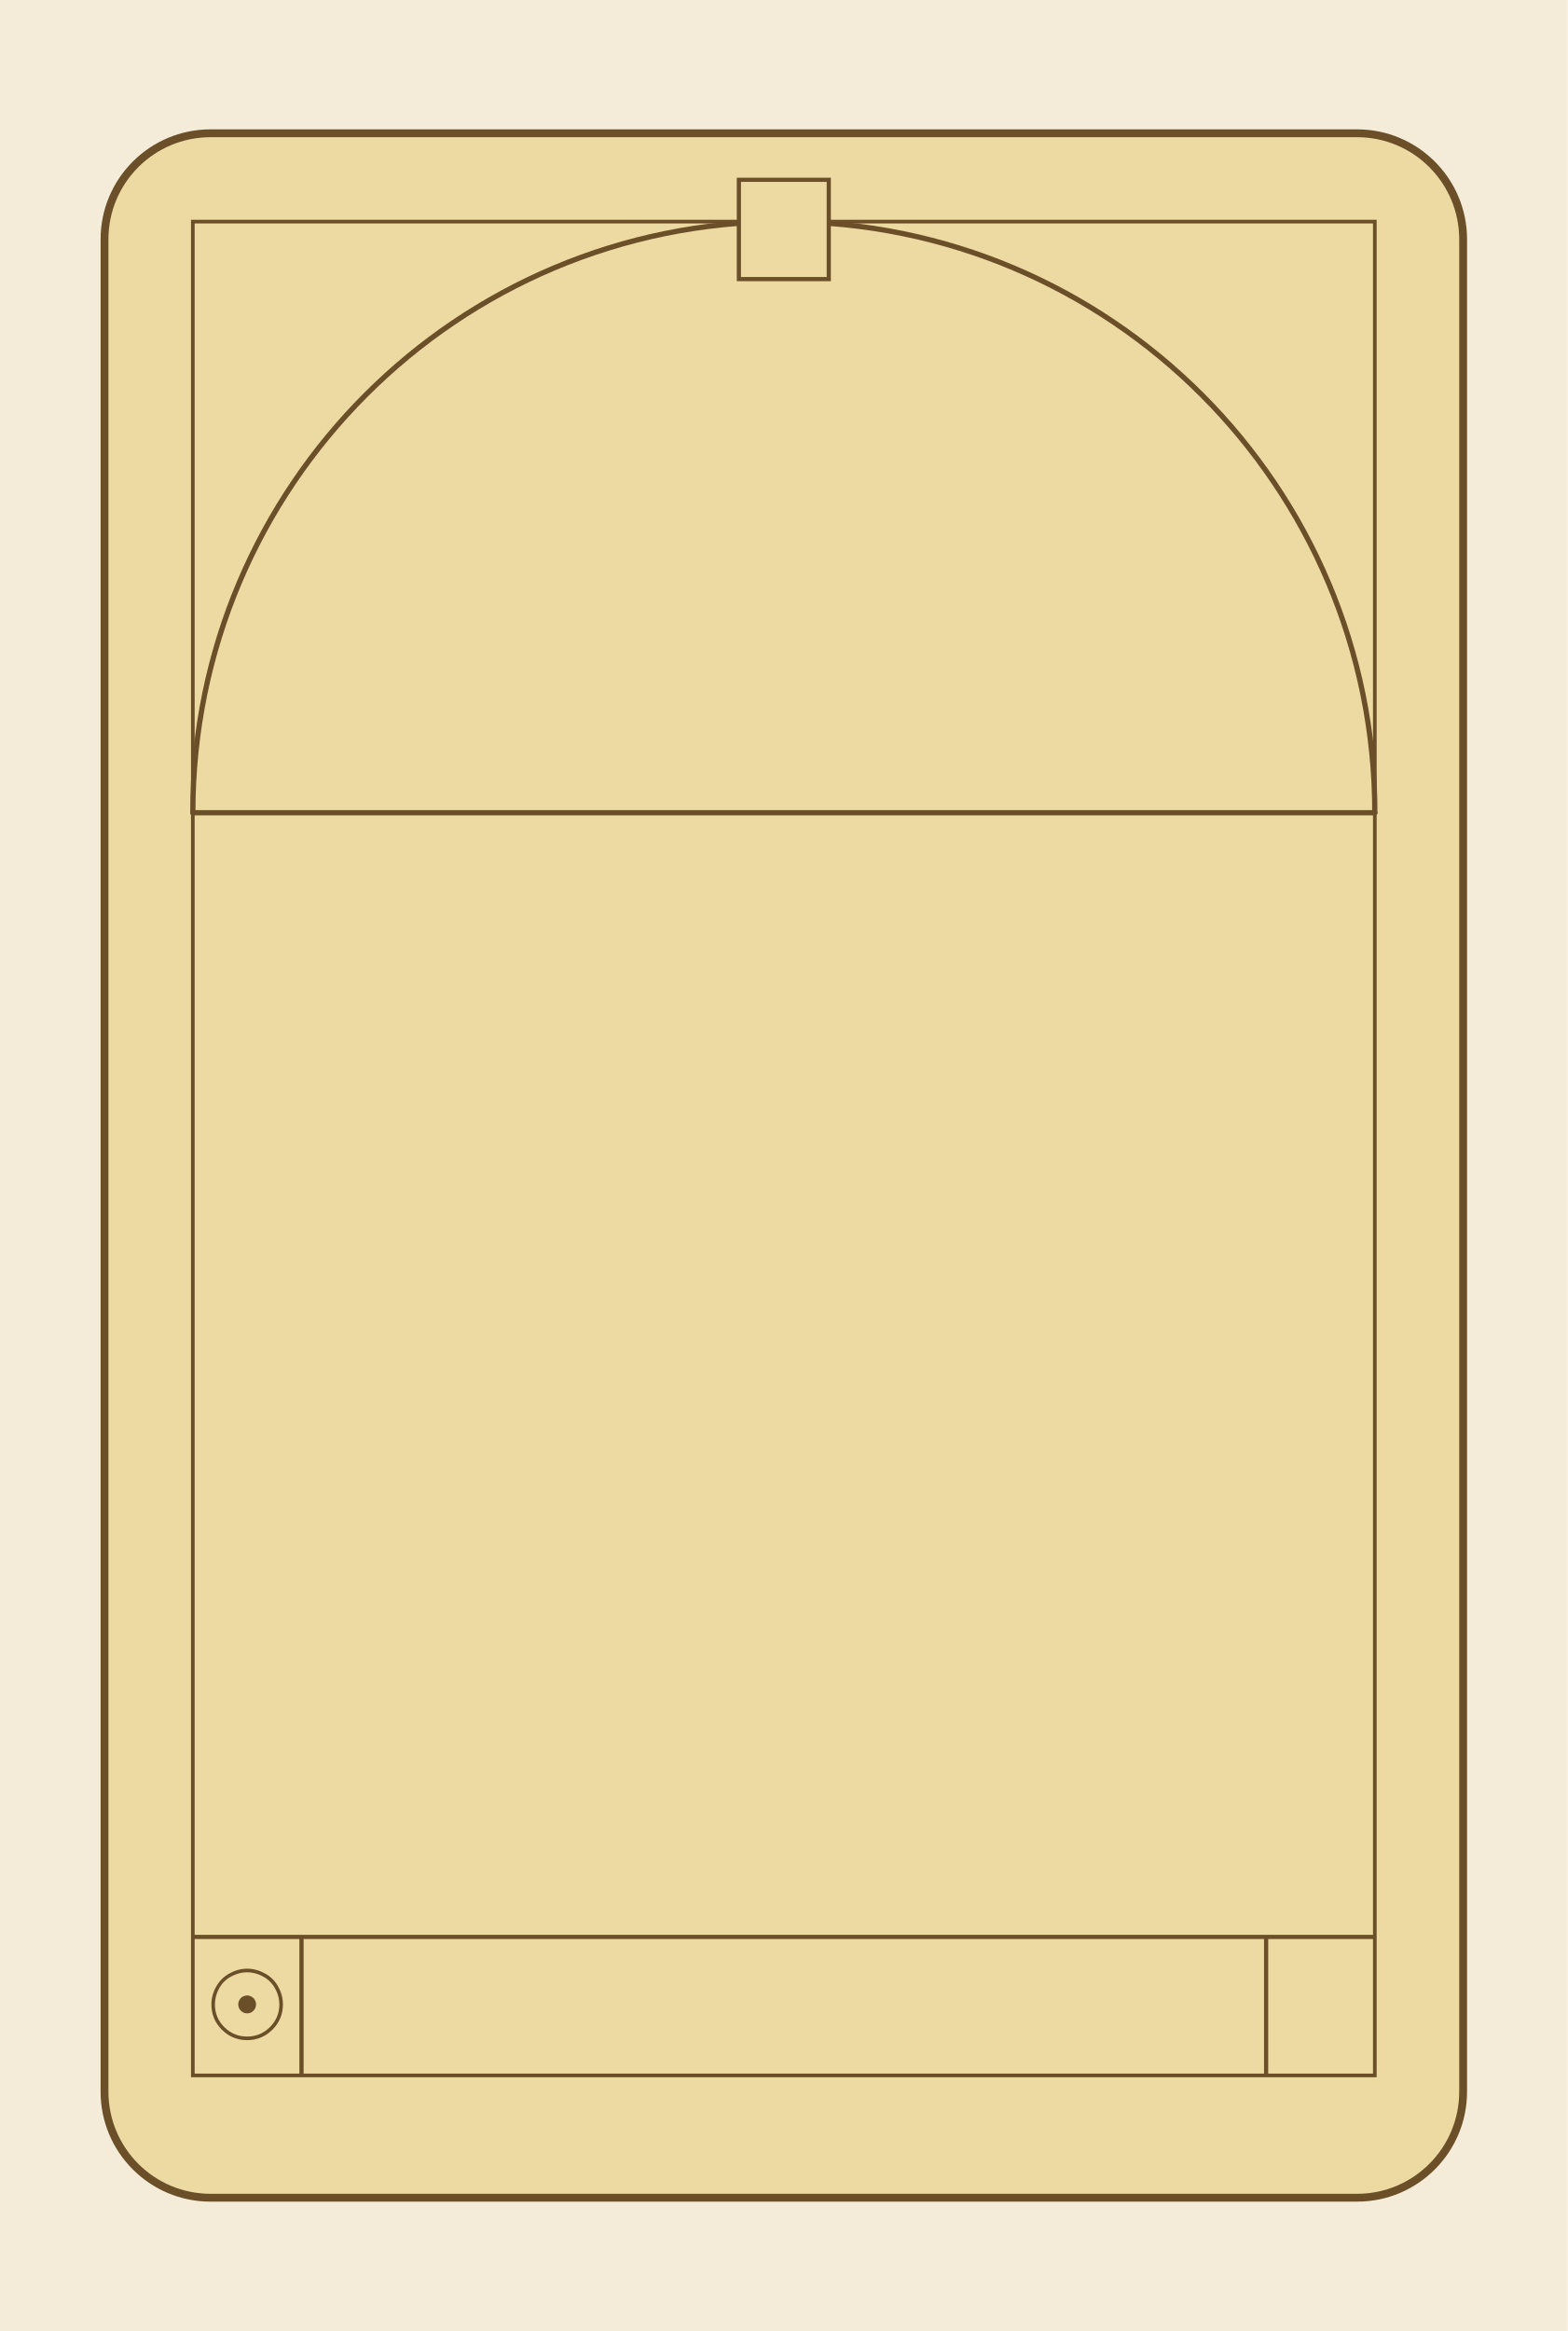
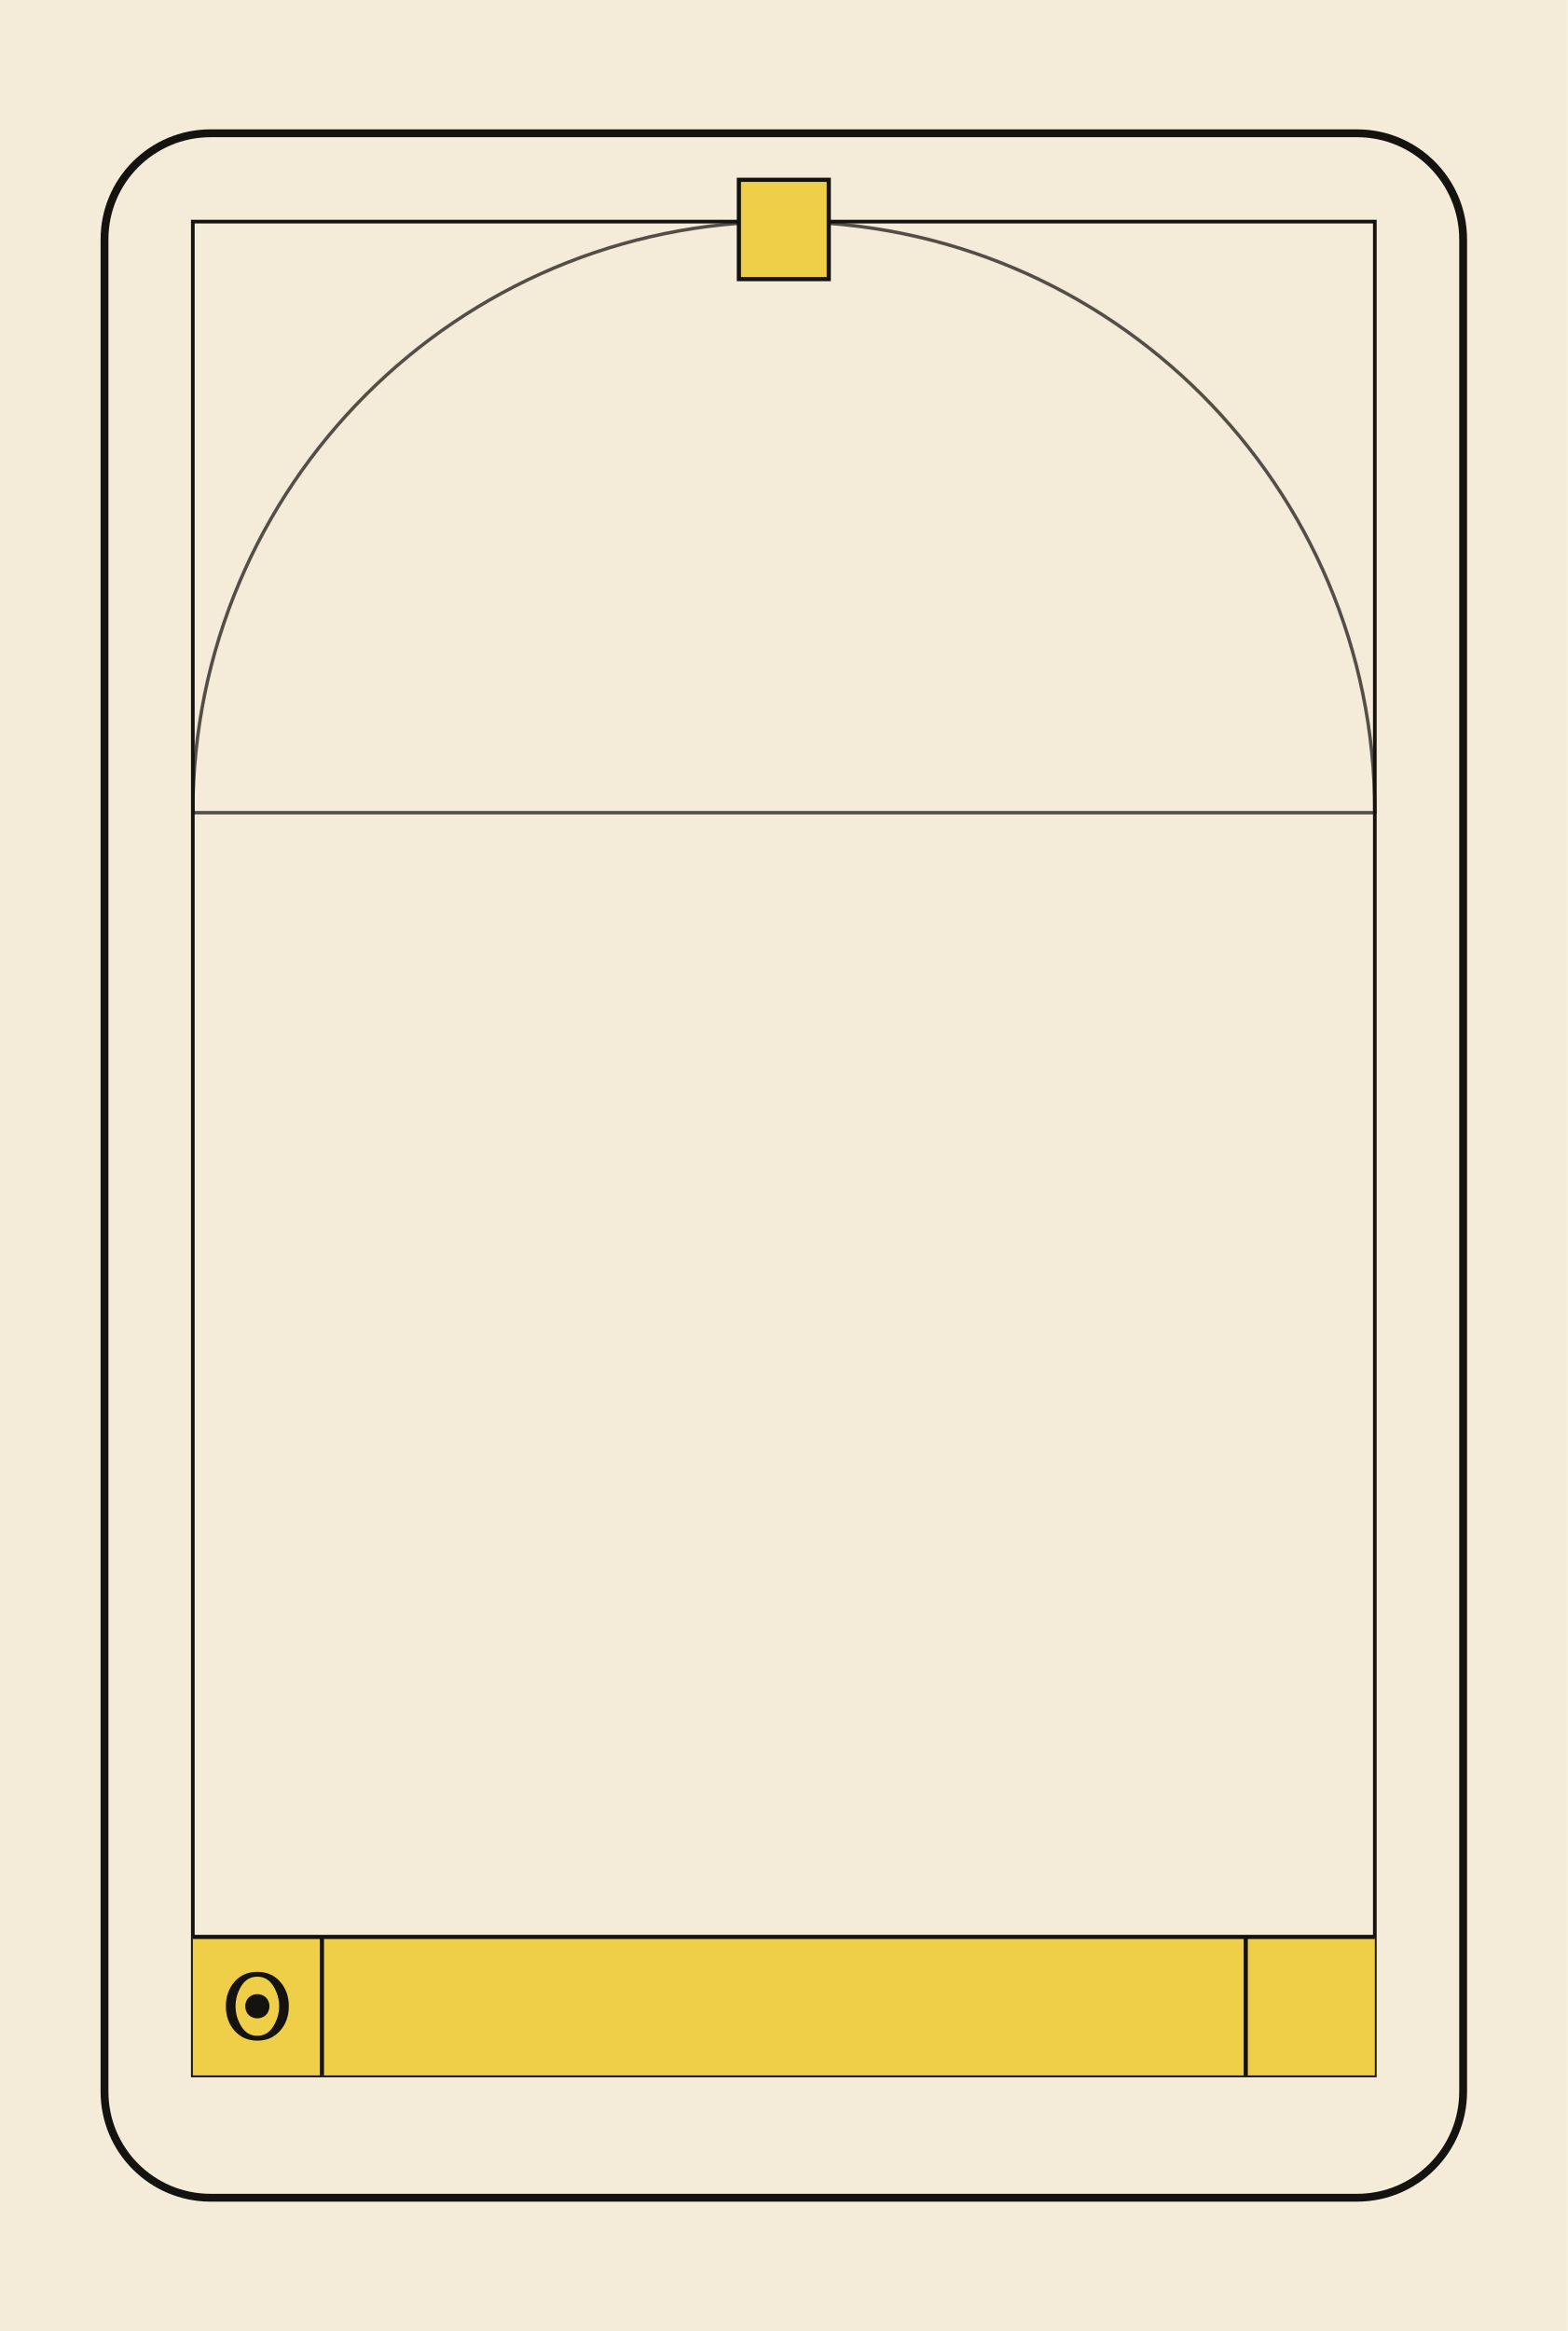
- <svg xmlns="http://www.w3.org/2000/svg" viewBox="0 0 300 446" font-family="Georgia, 'Times New Roman', serif">
+ <svg xmlns="http://www.w3.org/2000/svg" viewBox="0 0 300 446">
  <rect width="300" height="446" fill="#f4ecd8" />
-   <rect x="20.0" y="25.5" width="260" height="395" rx="20.3" fill="#ecdaa2" stroke="#6a4f28" stroke-width="1.5" />
-   <rect x="36.9" y="42.4" width="226.2" height="354.7" fill="none" stroke="#6a4f28" stroke-width="0.7" />
-   <g fill="none" stroke="#6a4f28" stroke-width="1.0" stroke-linecap="round" stroke-linejoin="round">
+   <rect x="20.0" y="25.5" width="260" height="395" rx="20.3" fill="#f4ecd8" stroke="#15130f" stroke-width="1.5" />
+   <rect x="36.9" y="42.4" width="226.2" height="354.7" fill="none" stroke="#15130f" stroke-width="0.7" />
+   <g fill="none" stroke="#15130f" stroke-width="0.65" stroke-opacity="0.72" stroke-linecap="round" stroke-linejoin="round">
    <line x1="36.9" y1="155.5" x2="263.1" y2="155.5" />
    <path d="M36.9,155.5 A113.1,113.1 0 0 1 263.1,155.5" />
  </g>
-   <g fill="none" stroke="#6a4f28" stroke-width="0.8">
+   <path d="M36.9,370.6 H263.1 V397.1 H36.9 Z" fill="#f0cf48" />
+   <g fill="none" stroke="#15130f" stroke-width="0.8">
    <line x1="36.9" y1="370.6" x2="263.1" y2="370.6" />
-     <line x1="57.7" y1="370.6" x2="57.7" y2="397.1" />
-     <line x1="242.3" y1="370.6" x2="242.3" y2="397.1" />
+     <line x1="61.6" y1="370.6" x2="61.6" y2="397.1" />
+     <line x1="238.4" y1="370.6" x2="238.4" y2="397.1" />
  </g>
-   <rect x="141.4" y="34.4" width="17.2" height="19.0" fill="#ecdaa2" stroke="#6a4f28" stroke-width="0.8" />
-   <text x="47.30" y="383.87" text-anchor="middle" dominant-baseline="central" font-family="'Segoe UI Symbol','Apple Symbols','DejaVu Sans',sans-serif" font-size="18.72" fill="#6a4f28">☉</text>
+   <rect x="141.4" y="34.4" width="17.2" height="19.0" fill="#f0cf48" stroke="#15130f" stroke-width="0.8" />
+   <path d="M700 1410Q993 1410 1171.5 1205.0Q1350 1000 1350 700Q1350 399 1170.0 194.5Q990 -10 700 -10Q410 -10 230.0 194.5Q50 399 50 700Q50 1000 228.5 1205.0Q407 1410 700 1410ZM700 1310Q487 1310 368.5 1116.5Q250 923 250 700Q250 481 368.5 285.5Q487 90 700 90Q910 90 1030.0 285.5Q1150 481 1150 700Q1150 923 1030.0 1116.5Q910 1310 700 1310ZM700.0 950Q766.0 950 826.0 918.0Q886.0 886 918.0 826.0Q950.0 766 950.0 700Q950.0 634 918.0 574.0Q886.0 514 826.0 482.0Q766.0 450 700.0 450Q634.0 450 574.0 482.0Q514.0 514 482.0 574.0Q450.0 634 450.0 700Q450.0 766 482.0 826.0Q514.0 886 574.0 918.0Q634.0 950 700.0 950Z" transform="matrix(0.009268 0 0 -0.009268 42.76 390.35)" fill="#15130f" />
</svg>
